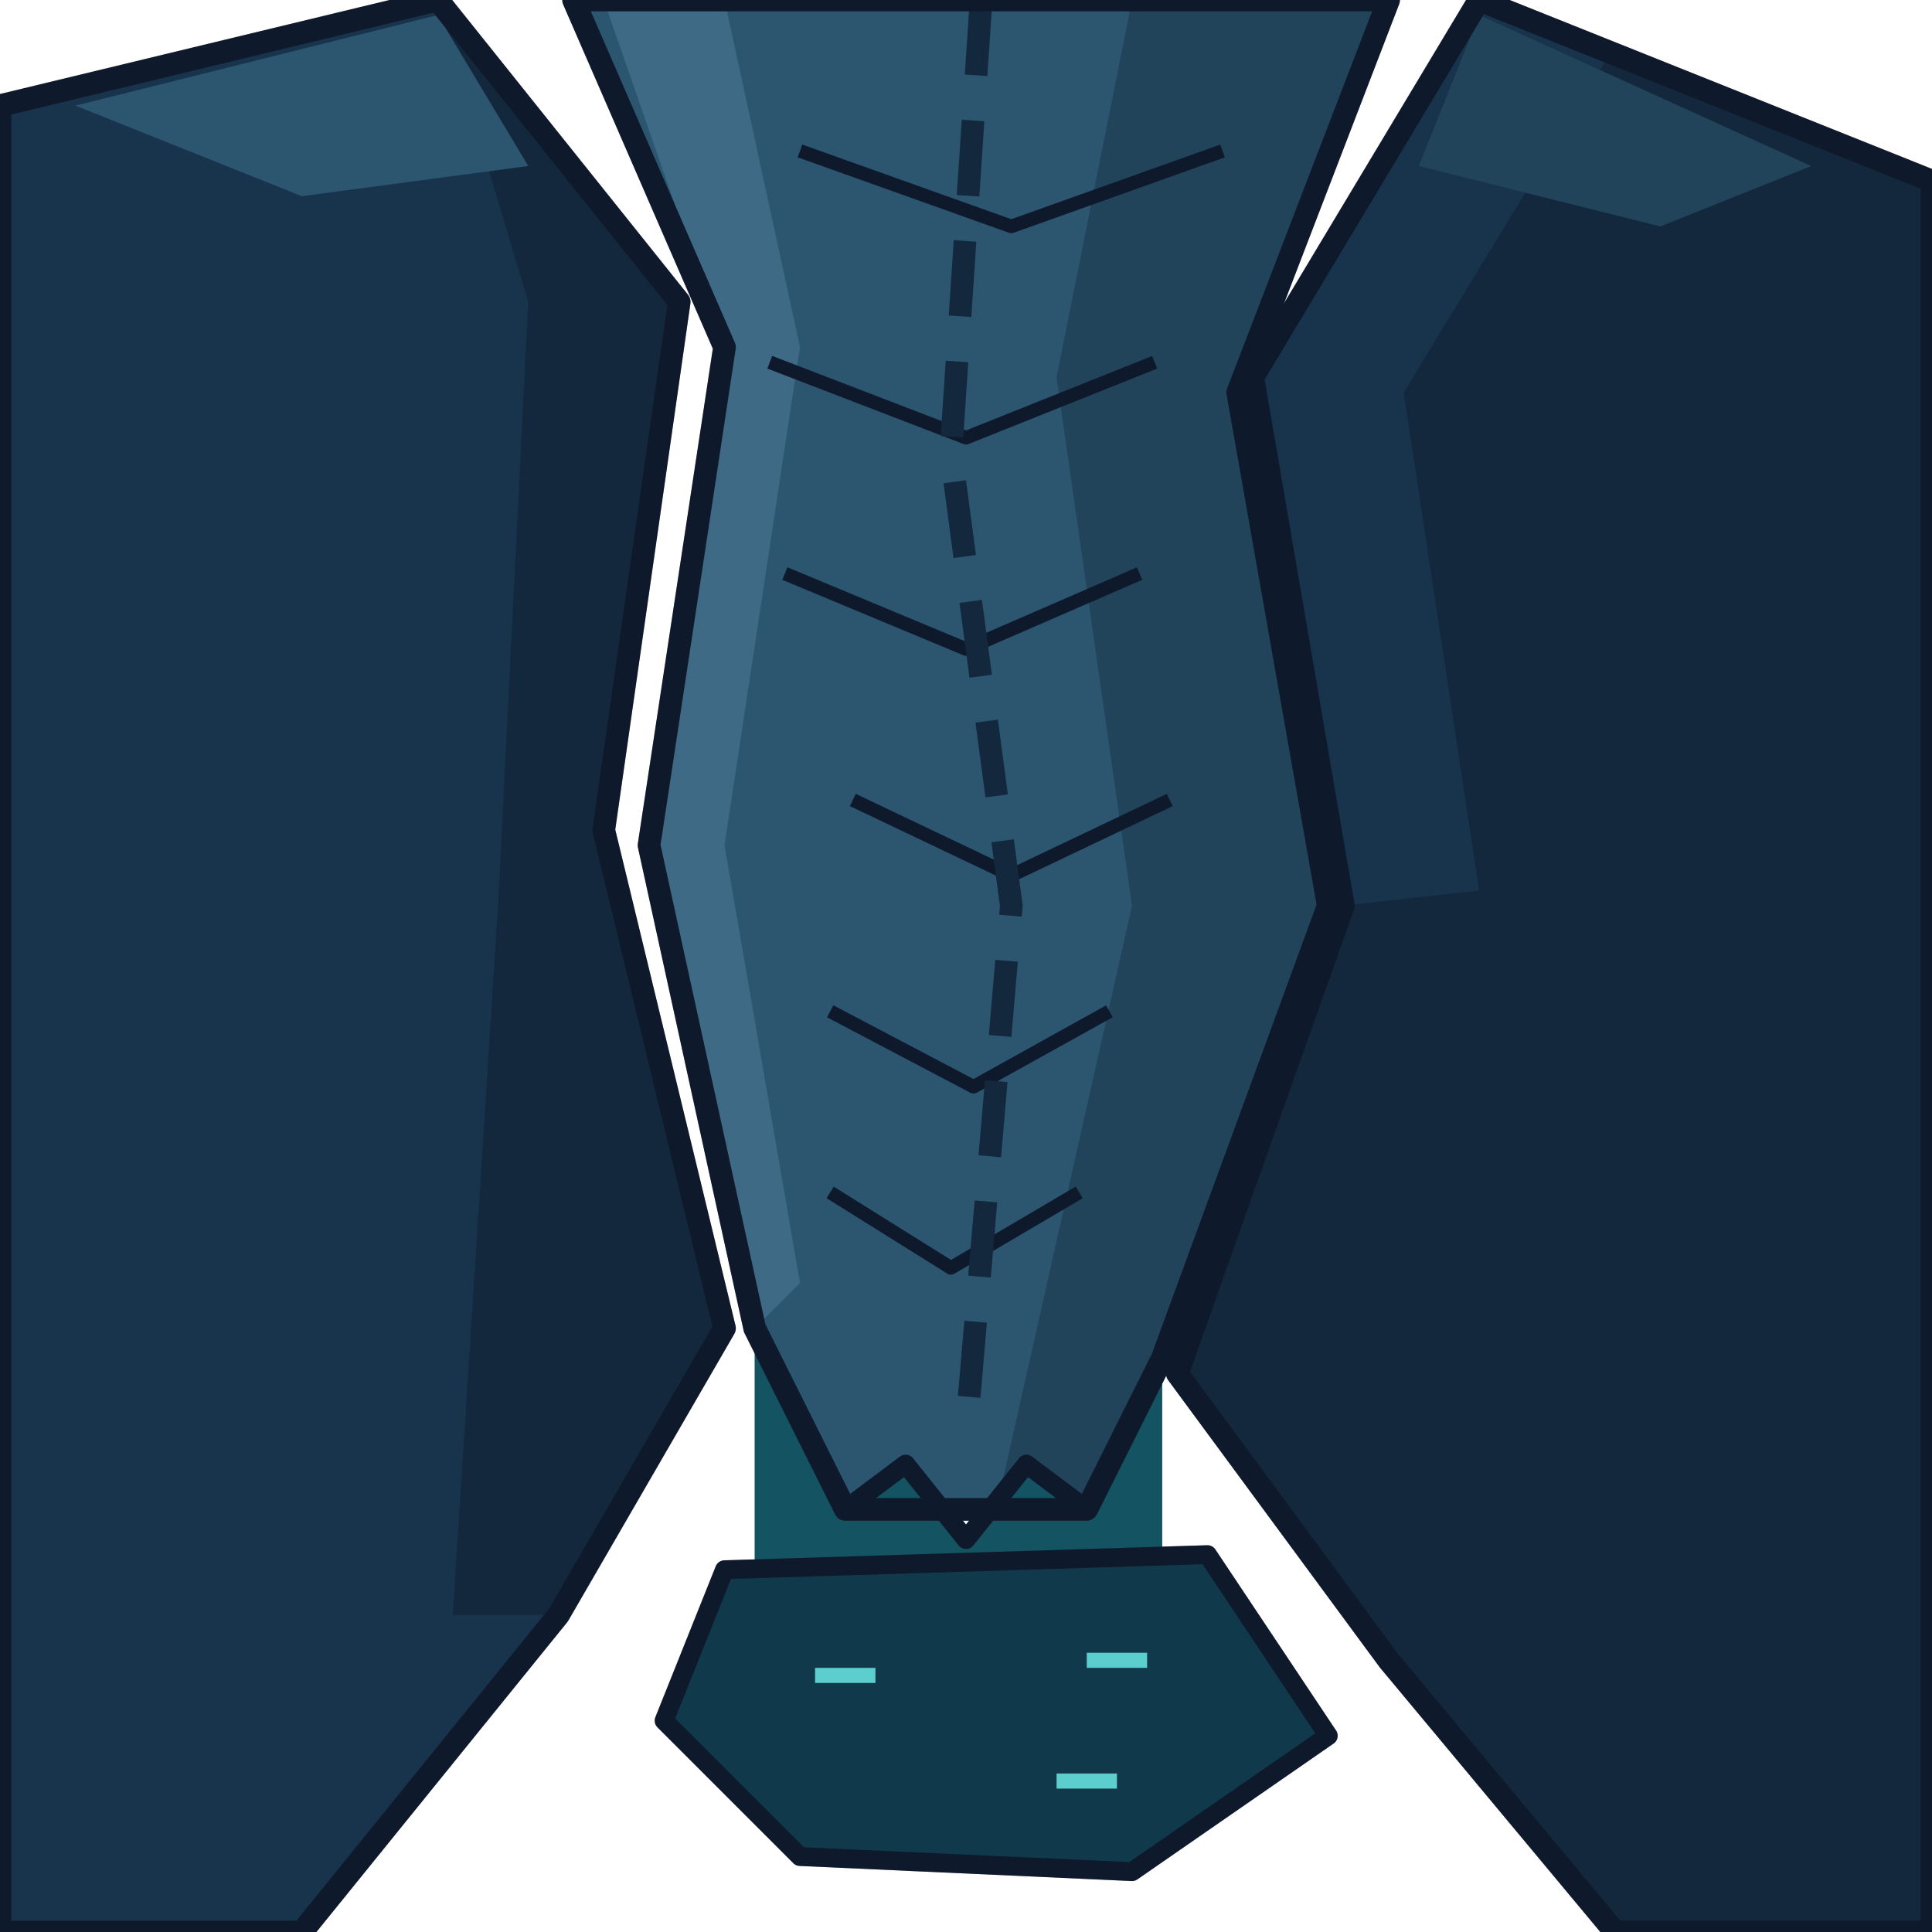
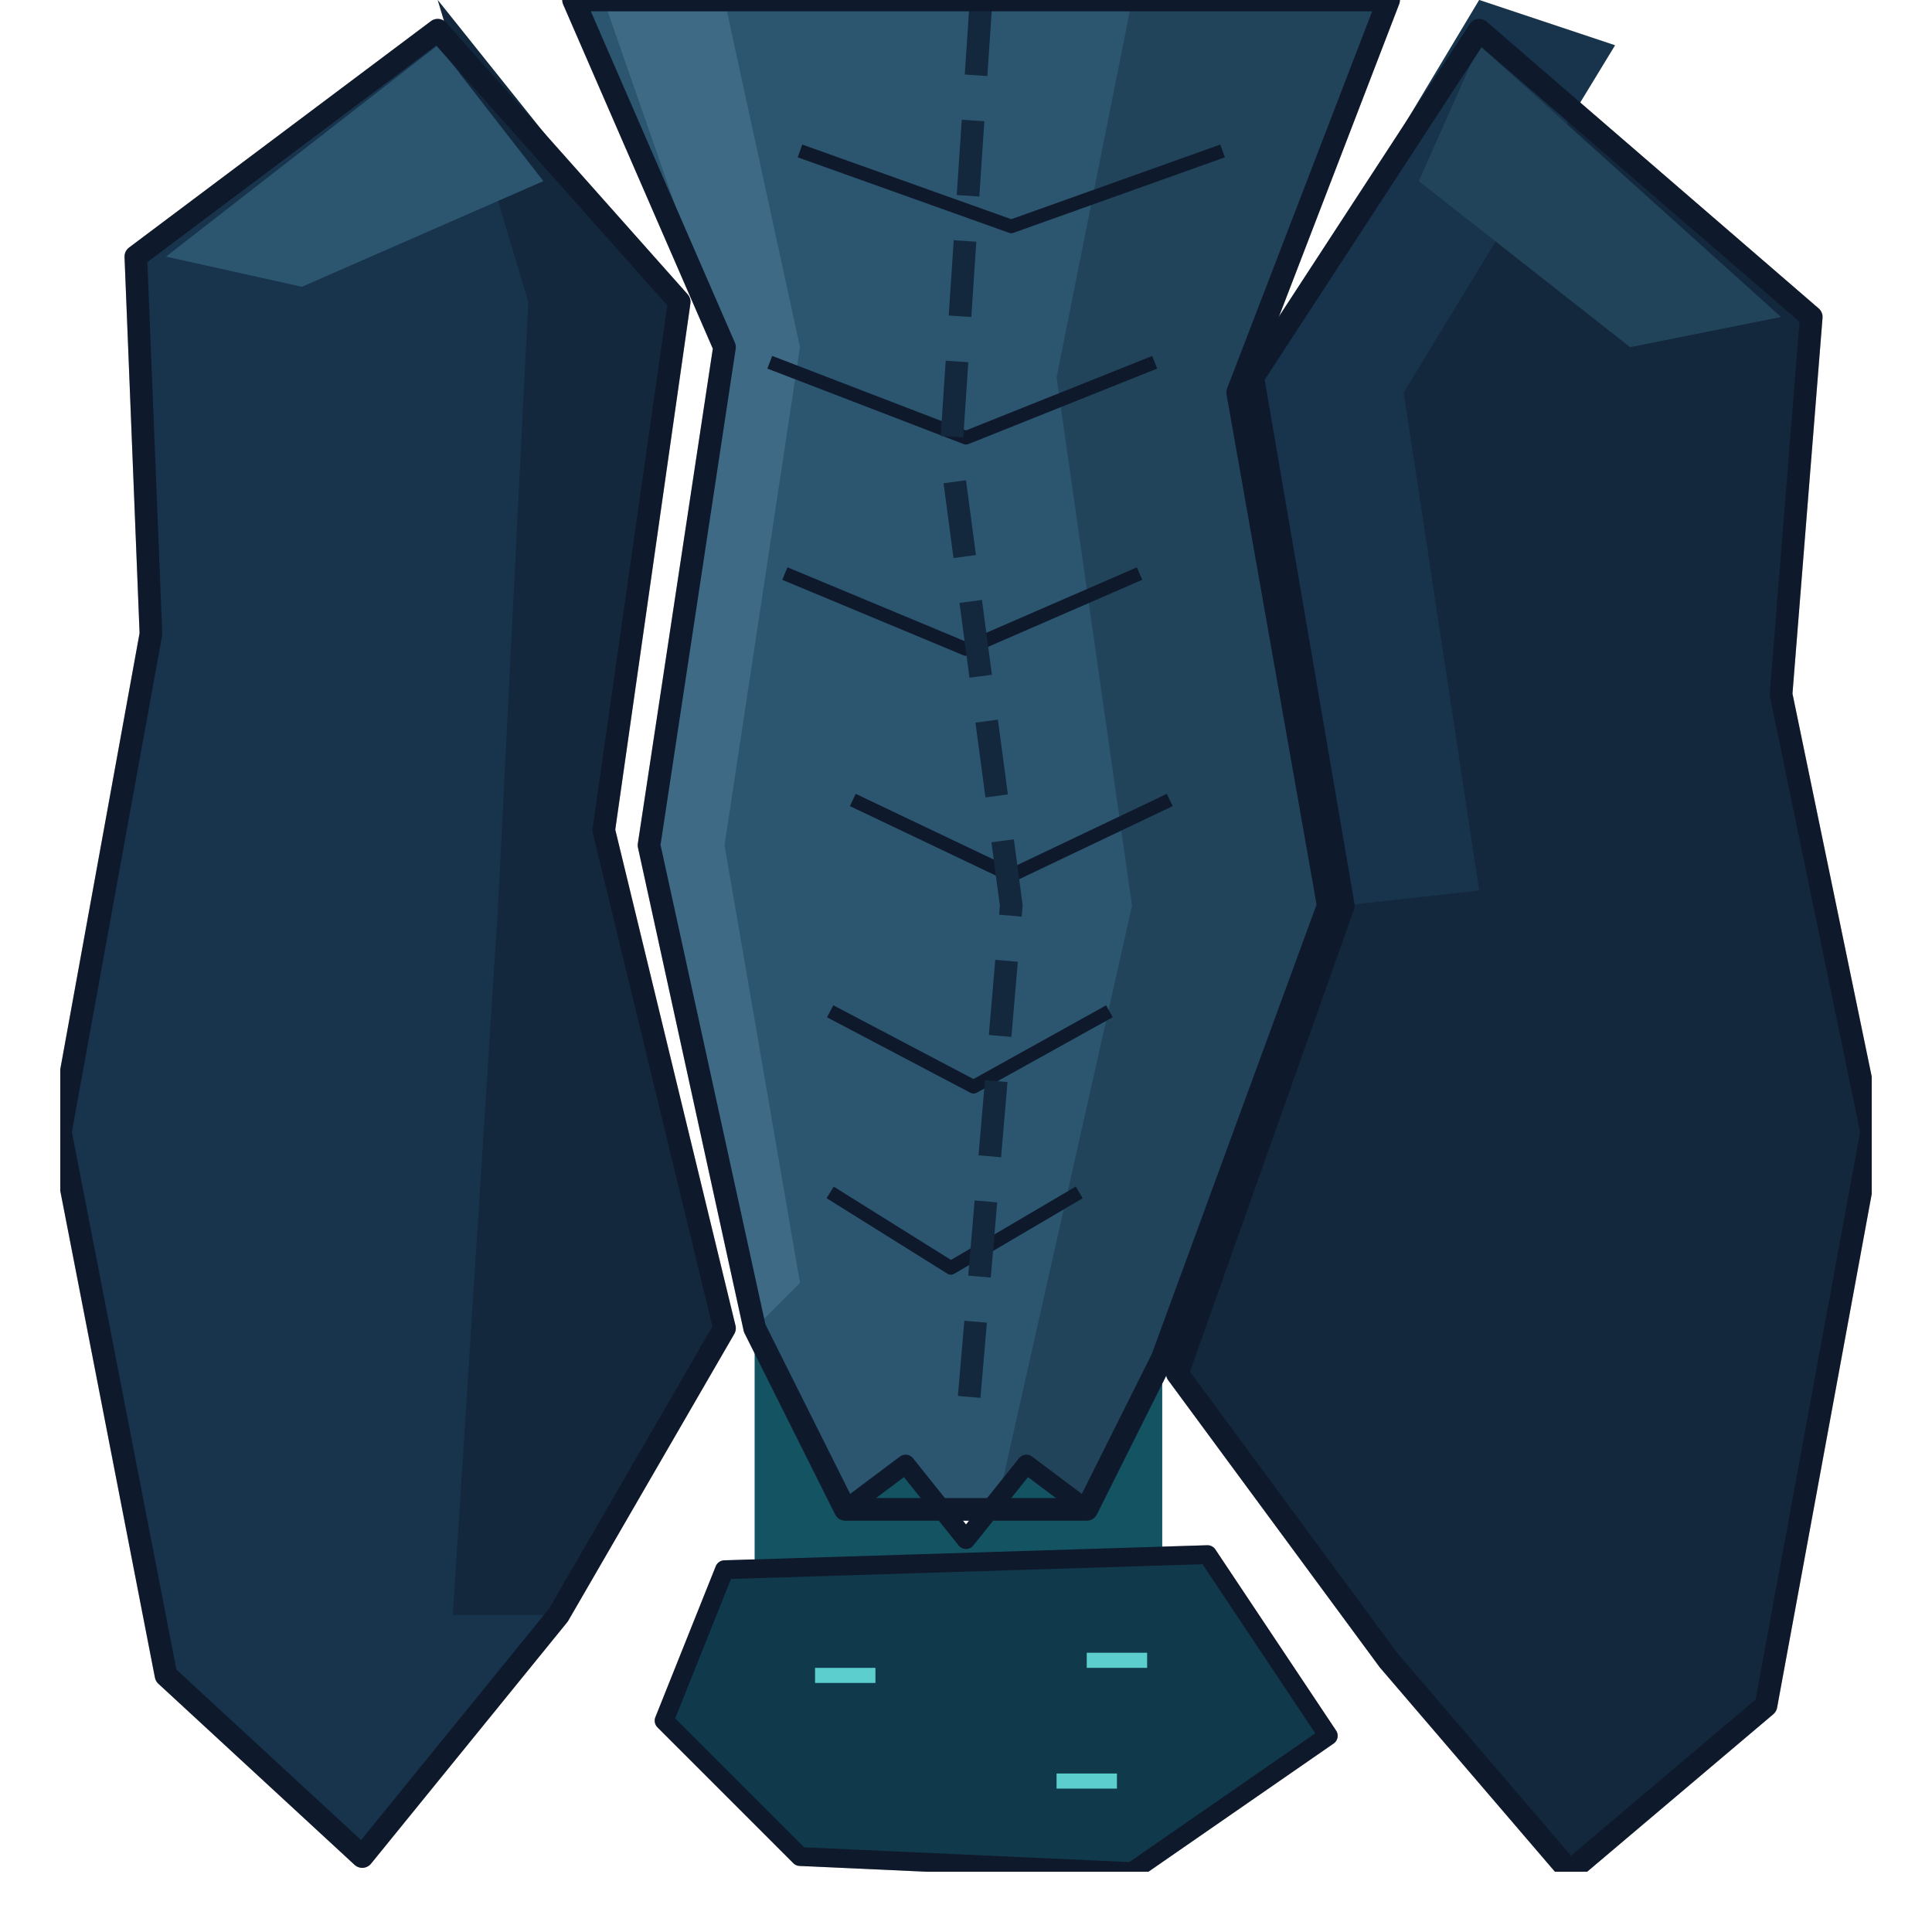
<svg xmlns="http://www.w3.org/2000/svg" width="256" height="256" viewBox="0 0 256 256">
  <defs>
    <filter id="hz56" x="0" y="0" width="100%" height="100%" color-interpolation-filters="sRGB">
      <feFlood flood-color="#1d3a52" flood-opacity="0.3" />
      <feComposite in2="SourceAlpha" operator="in" result="h" />
      <feMerge>
        <feMergeNode in="SourceGraphic" />
        <feMergeNode in="h" />
      </feMerge>
    </filter>
  </defs>
  <g filter="url(#hz56)">
-     <polygon points="0.0,14.0 58.0,0.0 90.0,40.0 80.0,110.0 96.0,176.0 74.0,214.0 40.0,256.0 0.0,256.0" fill="#16324A" />
+     <polygon points="18.0,34.0 58.0,4.0 90.0,40.0 80.0,110.0 96.0,176.0 74.0,214.0 48.0,246.0 22.0,222.0 8.0,150.0 20.0,84.0" fill="#16324A" />
    <polygon points="58.0,0.0 90.0,40.0 80.0,110.0 96.0,176.0 74.0,214.0 60.0,214.0 66.0,120.0 70.0,40.0" fill="#0F2134" />
-     <polygon points="10.0,14.0 58.0,2.0 70.0,22.0 40.0,26.0" fill="#33627e" />
-     <polygon points="256.0,24.0 196.0,0.0 166.0,50.0 178.0,120.0 156.0,182.0 184.0,220.0 214.0,256.0 256.0,256.0" fill="#0F2134" />
+     <polygon points="22.0,34.0 58.0,6.0 72.0,24.0 40.0,38.0" fill="#33627e" />
+     <polygon points="240.0,42.0 196.0,4.0 166.0,50.0 178.0,120.0 156.0,182.0 184.0,220.0 208.0,248.0 234.0,226.0 248.0,150.0 236.0,92.0" fill="#0F2134" />
    <polygon points="196.0,0.0 166.0,50.0 178.0,120.0 196.0,118.0 186.0,52.0 214.0,6.0" fill="#16324A" />
-     <polygon points="196.0,2.0 240.0,22.0 220.0,30.0 188.0,22.0" fill="#23485f" />
+     <polygon points="196.0,6.0 236.0,42.0 216.0,46.0 188.0,24.0" fill="#23485f" />
    <polygon points="76.0,0.0 96.0,46.0 86.0,112.0 100.0,176.0 112.0,200.0 144.0,200.0 154.0,180.0 176.0,120.0 164.0,52.0 184.0,0.0" fill="#33627e" />
    <polygon points="150.0,0.0 184.0,0.0 164.0,52.0 176.0,120.0 154.0,180.0 144.0,200.0 132.0,200.0 150.0,120.0 140.0,50.0" fill="#23485f" />
    <polygon points="80.0,0.0 96.0,0.0 106.0,46.0 96.0,112.0 106.0,170.0 100.0,176.0 86.0,112.0 96.0,46.0" fill="#4f7f9c" />
    <polyline points="106,20 134,30 162,20" fill="none" stroke="#0A0C1C" stroke-width="1.8" stroke-linejoin="round" />
    <polyline points="102,48 128,58 153,48" fill="none" stroke="#0A0C1C" stroke-width="1.8" stroke-linejoin="round" />
    <polyline points="104,76 128,86 151,76" fill="none" stroke="#0A0C1C" stroke-width="1.8" stroke-linejoin="round" />
    <polyline points="113,106 134,116 155,106" fill="none" stroke="#0A0C1C" stroke-width="1.8" stroke-linejoin="round" />
    <polyline points="110,134 129,144 147,134" fill="none" stroke="#0A0C1C" stroke-width="1.8" stroke-linejoin="round" />
    <polyline points="110,158 126,168 143,158" fill="none" stroke="#0A0C1C" stroke-width="1.8" stroke-linejoin="round" />
    <polyline points="130,0 126,60 134,120 128,190" fill="none" stroke="#0F2134" stroke-width="3" stroke-dasharray="10 6" />
    <polygon points="100.0,176.0 112.0,200.0 120.0,194.0 128.0,204.0 136.0,194.0 144.0,200.0 154.0,180.0 154.0,210.0 100.0,210.0" fill="#0F5E6A" />
    <polygon points="96.0,208.0 160.0,206.0 176.0,230.0 150.0,248.0 106.0,246.0 88.0,228.0" fill="#0c3a4a" />
-     <polygon points="0.0,14.0 58.0,0.0 90.0,40.0 80.0,110.0 96.0,176.0 74.0,214.0 40.0,256.0 0.0,256.0" fill="none" stroke="#0A0C1C" stroke-width="3" stroke-linejoin="round" />
-     <polygon points="256.0,24.0 196.0,0.0 166.0,50.0 178.0,120.0 156.0,182.0 184.0,220.0 214.0,256.0 256.0,256.0" fill="none" stroke="#0A0C1C" stroke-width="3" stroke-linejoin="round" />
+     <polygon points="18.0,34.0 58.0,4.0 90.0,40.0 80.0,110.0 96.0,176.0 74.0,214.0 48.0,246.0 22.0,222.0 8.0,150.0 20.0,84.0" fill="none" stroke="#0A0C1C" stroke-width="3" stroke-linejoin="round" />
+     <polygon points="240.0,42.0 196.0,4.0 166.0,50.0 178.0,120.0 156.0,182.0 184.0,220.0 208.0,248.0 234.0,226.0 248.0,150.0 236.0,92.0" fill="none" stroke="#0A0C1C" stroke-width="3" stroke-linejoin="round" />
    <polygon points="76.0,0.0 96.0,46.0 86.0,112.0 100.0,176.0 112.0,200.0 144.0,200.0 154.0,180.0 176.0,120.0 164.0,52.0 184.0,0.0" fill="none" stroke="#0A0C1C" stroke-width="3" stroke-linejoin="round" />
    <polyline points="100.0,176.0 112.0,200.0 120.0,194.0 128.0,204.0 136.0,194.0 144.0,200.0 154.0,180.0" fill="none" stroke="#0A0C1C" stroke-width="2.5" stroke-linejoin="round" />
    <polygon points="96.0,208.0 160.0,206.0 176.0,230.0 150.0,248.0 106.0,246.0 88.0,228.0" fill="none" stroke="#0A0C1C" stroke-width="2.5" stroke-linejoin="round" />
  </g>
  <rect x="108" y="221" width="8" height="2" fill="#6EF2EE" opacity="0.8" />
  <rect x="144" y="219" width="8" height="2" fill="#6EF2EE" opacity="0.8" />
  <rect x="140" y="235" width="8" height="2" fill="#6EF2EE" opacity="0.8" />
</svg>
